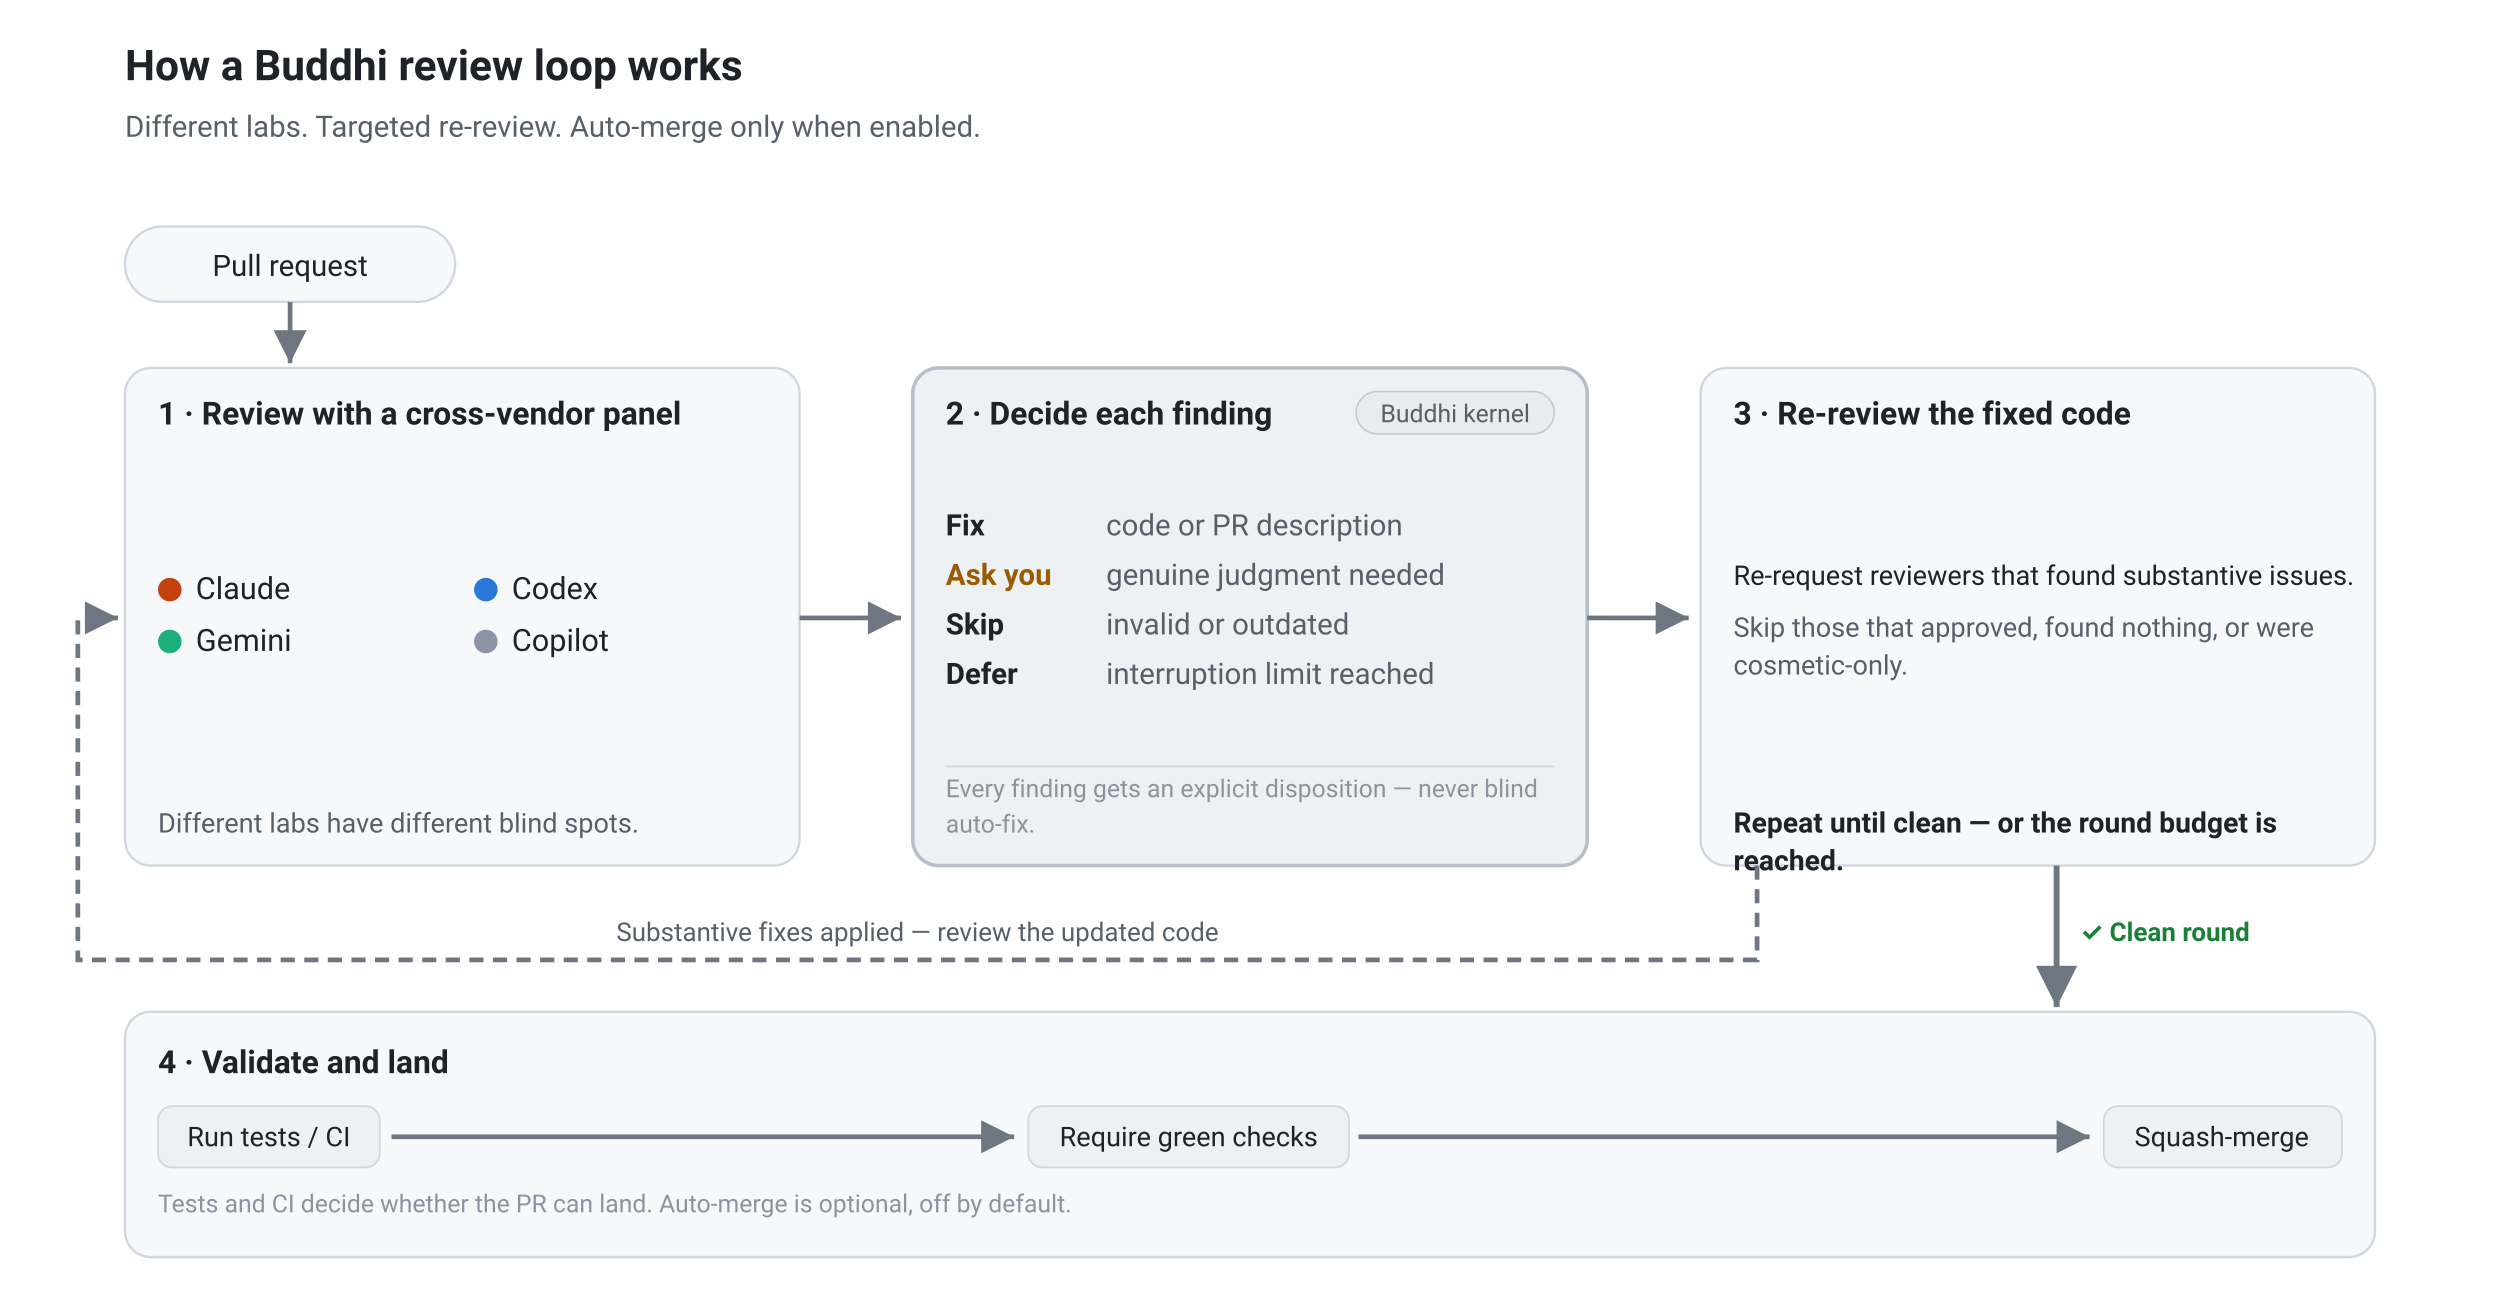
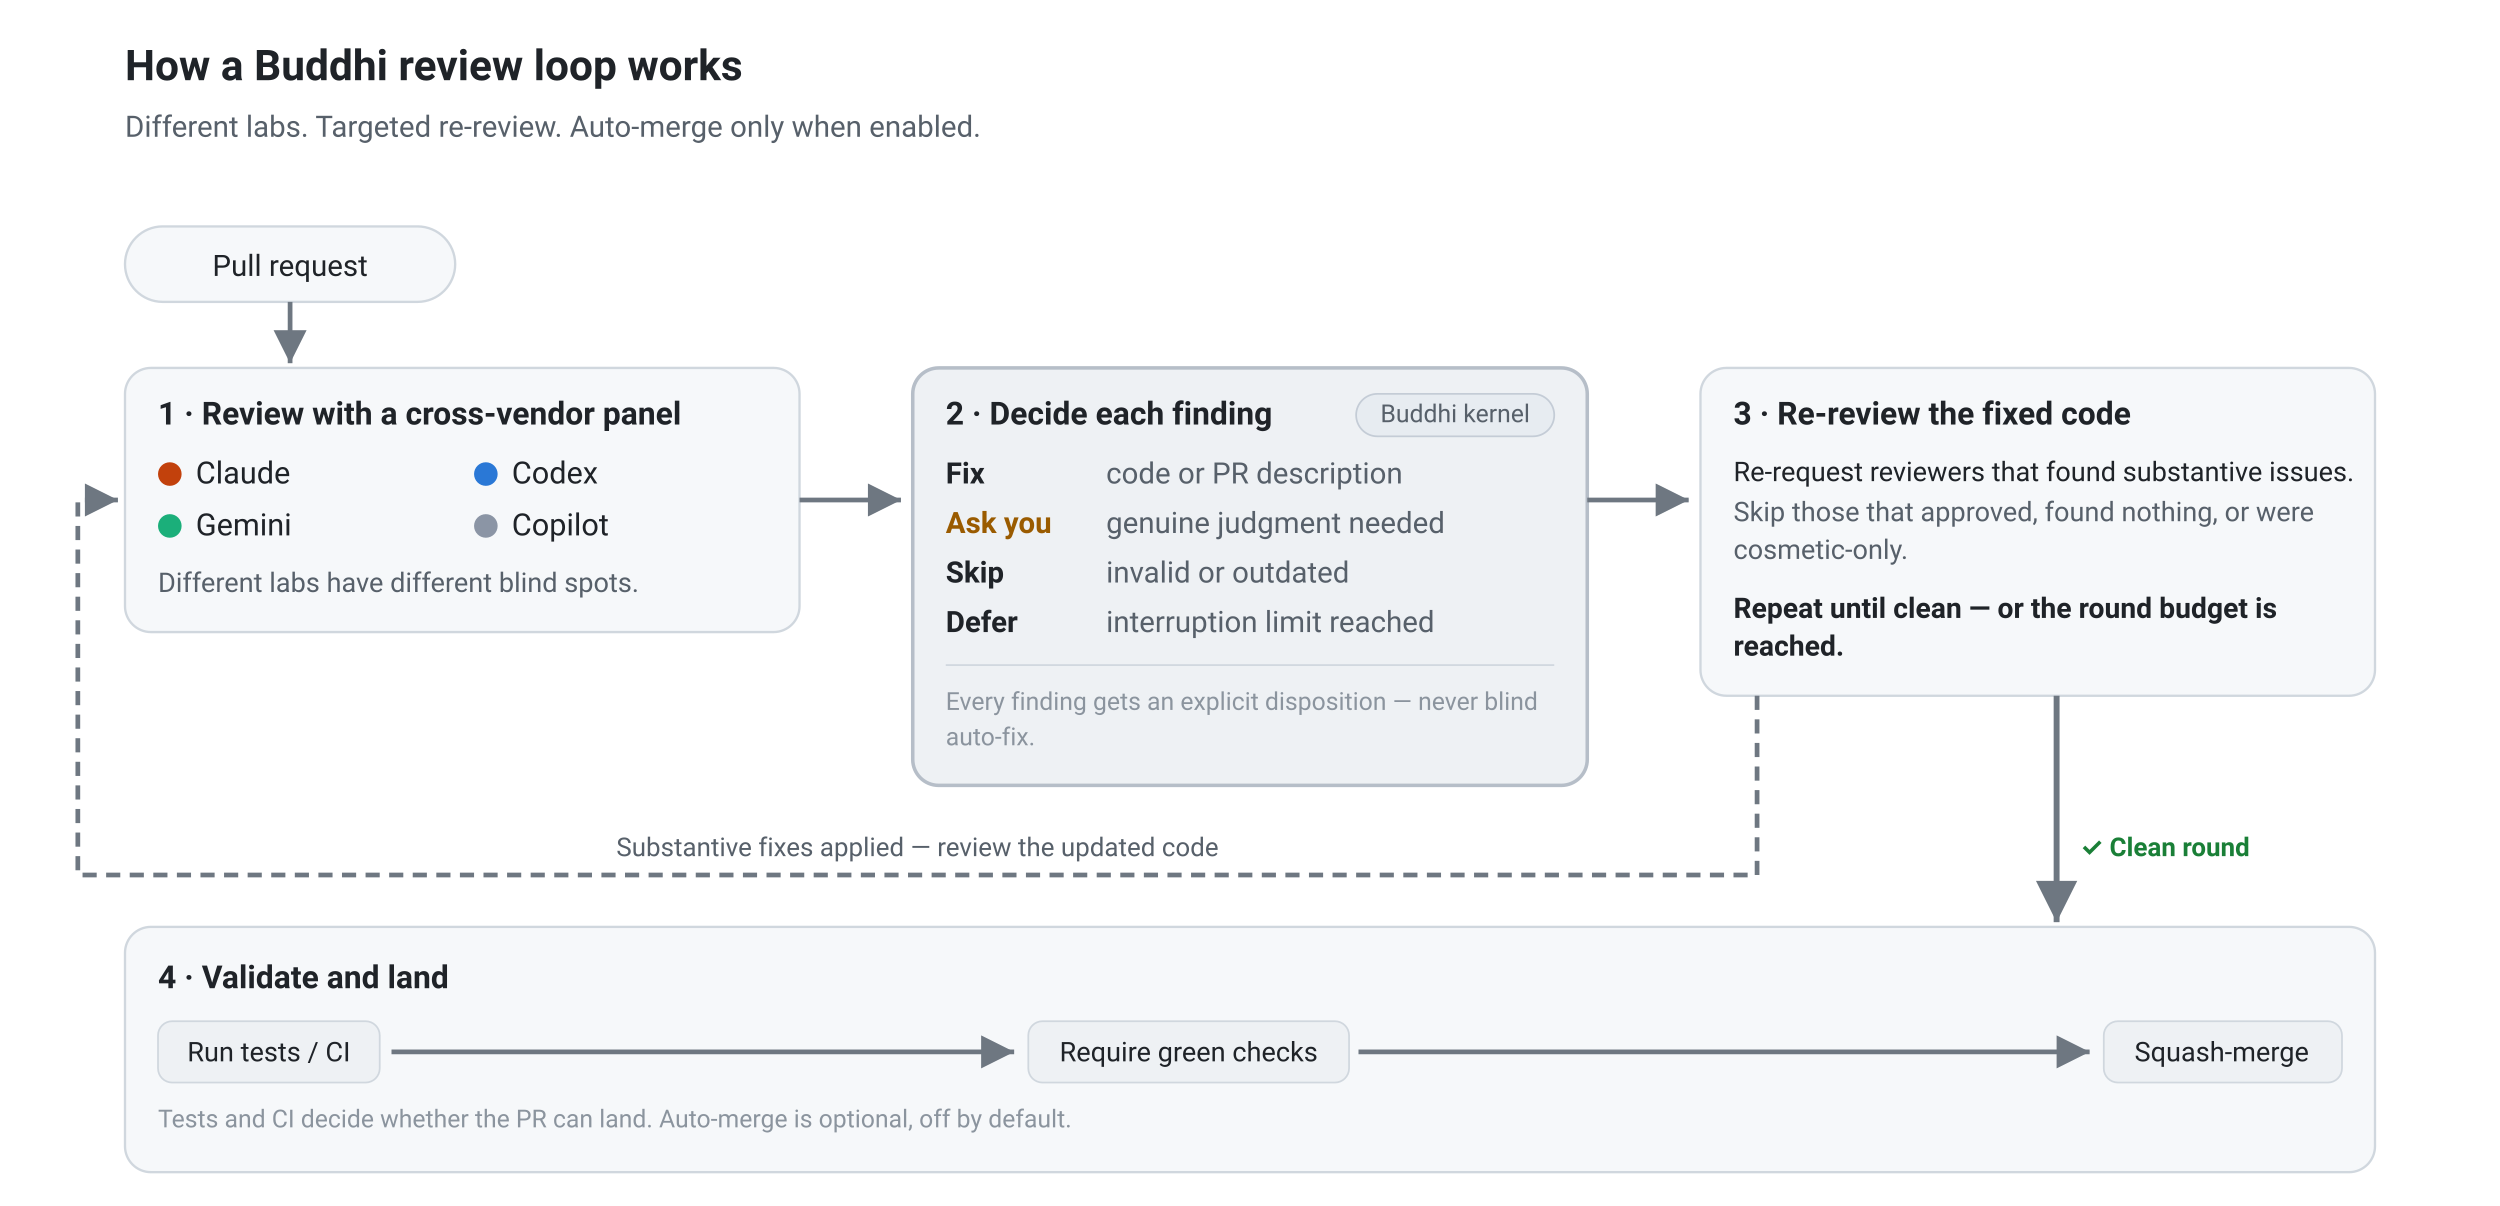
- <svg xmlns="http://www.w3.org/2000/svg" viewBox="0 0 1060 547" font-family="-apple-system,Segoe UI,Roboto,Helvetica,Arial,sans-serif">
+ <svg xmlns="http://www.w3.org/2000/svg" viewBox="0 0 1060 511" font-family="-apple-system,Segoe UI,Roboto,Helvetica,Arial,sans-serif">
  <defs>
    <marker id="ar" markerWidth="11" markerHeight="11" refX="7" refY="3.5" orient="auto">
-       <path d="M0,0 L7,3.5 L0,7 Z" fill="#6e7781" />
-     </marker>
-     <marker id="arL" markerWidth="11" markerHeight="11" refX="7" refY="3.5" orient="auto">
      <path d="M0,0 L7,3.5 L0,7 Z" fill="#6e7781" />
    </marker>
  </defs>
  <text x="53" y="34" font-size="18" font-weight="700" fill="#1f2328">How a Buddhi review loop works</text>
  <text x="53" y="58" font-size="12.5" fill="#57606a">Different labs. Targeted re-review. Auto-merge only when enabled.</text>
  <rect x="53" y="96" width="140" height="32" rx="16" fill="#f6f8fa" stroke="#d0d7de" stroke-width="1" />
  <text x="123" y="117" text-anchor="middle" font-size="12.5" fill="#1f2328">Pull request</text>
  <path d="M123,128 L123,154" fill="none" stroke="#6e7781" stroke-width="2" marker-end="url(#ar)" />
-   <rect x="53" y="156" width="286" height="211" rx="11" fill="#f6f8fa" stroke="#d0d7de" stroke-width="1" />
+   <rect x="53" y="156" width="286" height="112" rx="11" fill="#f6f8fa" stroke="#d0d7de" stroke-width="1" />
  <text x="67" y="180" font-size="13.5" font-weight="700" fill="#1f2328">1 · Review with a cross-vendor panel</text>
-   <circle cx="72" cy="250" r="5" fill="#C2410C" />
-   <text x="83" y="254" font-size="13" fill="#1f2328">Claude</text>
-   <circle cx="206" cy="250" r="5" fill="#2A78D6" />
-   <text x="217" y="254" font-size="13" fill="#1f2328">Codex</text>
-   <circle cx="72" cy="272" r="5" fill="#1BAF7A" />
-   <text x="83" y="276" font-size="13" fill="#1f2328">Gemini</text>
-   <circle cx="206" cy="272" r="5" fill="#8B95A5" />
-   <text x="217" y="276" font-size="13" fill="#1f2328">Copilot</text>
-   <text x="67" y="353" font-size="11.5" fill="#57606a">Different labs have different blind spots.</text>
-   <rect x="387" y="156" width="286" height="211" rx="11" fill="#eef1f4" stroke="#b6bec8" stroke-width="1.5" />
+   <circle cx="72" cy="201" r="5" fill="#C2410C" />
+   <text x="83" y="205" font-size="13" fill="#1f2328">Claude</text>
+   <circle cx="206" cy="201" r="5" fill="#2A78D6" />
+   <text x="217" y="205" font-size="13" fill="#1f2328">Codex</text>
+   <circle cx="72" cy="223" r="5" fill="#1BAF7A" />
+   <text x="83" y="227" font-size="13" fill="#1f2328">Gemini</text>
+   <circle cx="206" cy="223" r="5" fill="#8B95A5" />
+   <text x="217" y="227" font-size="13" fill="#1f2328">Copilot</text>
+   <text x="67" y="251" font-size="11.5" fill="#57606a">Different labs have different blind spots.</text>
+   <rect x="387" y="156" width="286" height="177" rx="11" fill="#eef1f4" stroke="#b6bec8" stroke-width="1.5" />
  <text x="401" y="180" font-size="13.5" font-weight="700" fill="#1f2328">2 · Decide each finding</text>
-   <rect x="575" y="166" width="84" height="18" rx="9" fill="#e7ecf1" stroke="#c4ccd6" stroke-width="0.75" />
+   <rect x="575" y="167" width="84" height="18" rx="9" fill="#e7ecf1" stroke="#c4ccd6" stroke-width="0.75" />
  <text x="617" y="179" font-size="10.5" text-anchor="middle" fill="#57606a">Buddhi kernel</text>
-   <text x="401" y="227" font-size="12.5" font-weight="700" fill="#1f2328">Fix</text>
-   <text x="469" y="227" font-size="12.5" fill="#57606a">code or PR description</text>
-   <text x="401" y="248" font-size="12.5" font-weight="700" fill="#9a5b00">Ask you</text>
-   <text x="469" y="248" font-size="12.5" fill="#57606a">genuine judgment needed</text>
-   <text x="401" y="269" font-size="12.5" font-weight="700" fill="#1f2328">Skip</text>
-   <text x="469" y="269" font-size="12.5" fill="#57606a">invalid or outdated</text>
-   <text x="401" y="290" font-size="12.5" font-weight="700" fill="#1f2328">Defer</text>
-   <text x="469" y="290" font-size="12.5" fill="#57606a">interruption limit reached</text>
-   <line x1="401" y1="325" x2="659" y2="325" stroke="#d0d7de" stroke-width="0.75" />
-   <text x="401" y="338" font-size="10.5" fill="#8b949e">Every finding gets an explicit disposition — never blind</text>
-   <text x="401" y="353" font-size="10.5" fill="#8b949e">auto-fix.</text>
-   <rect x="721" y="156" width="286" height="211" rx="11" fill="#f6f8fa" stroke="#d0d7de" stroke-width="1" />
+   <text x="401" y="205" font-size="12.5" font-weight="700" fill="#1f2328">Fix</text>
+   <text x="469" y="205" font-size="12.5" fill="#57606a">code or PR description</text>
+   <text x="401" y="226" font-size="12.5" font-weight="700" fill="#9a5b00">Ask you</text>
+   <text x="469" y="226" font-size="12.5" fill="#57606a">genuine judgment needed</text>
+   <text x="401" y="247" font-size="12.5" font-weight="700" fill="#1f2328">Skip</text>
+   <text x="469" y="247" font-size="12.5" fill="#57606a">invalid or outdated</text>
+   <text x="401" y="268" font-size="12.5" font-weight="700" fill="#1f2328">Defer</text>
+   <text x="469" y="268" font-size="12.5" fill="#57606a">interruption limit reached</text>
+   <line x1="401" y1="282" x2="659" y2="282" stroke="#d0d7de" stroke-width="0.75" />
+   <text x="401" y="301" font-size="10.5" fill="#8b949e">Every finding gets an explicit disposition — never blind</text>
+   <text x="401" y="316" font-size="10.5" fill="#8b949e">auto-fix.</text>
+   <rect x="721" y="156" width="286" height="139" rx="11" fill="#f6f8fa" stroke="#d0d7de" stroke-width="1" />
  <text x="735" y="180" font-size="13.5" font-weight="700" fill="#1f2328">3 · Re-review the fixed code</text>
-   <text x="735" y="248" font-size="11.5" fill="#1f2328">Re-request reviewers that found substantive issues.</text>
-   <text x="735" y="270" font-size="11.5" fill="#57606a">Skip those that approved, found nothing, or were</text>
-   <text x="735" y="286" font-size="11.5" fill="#57606a">cosmetic-only.</text>
-   <text x="735" y="353" font-size="12" font-weight="700" fill="#1f2328">Repeat until clean — or the round budget is</text>
-   <text x="735" y="369" font-size="12" font-weight="700" fill="#1f2328">reached.</text>
-   <path d="M339,262 L382,262" fill="none" stroke="#6e7781" stroke-width="2" marker-end="url(#ar)" />
-   <path d="M673,262 L716,262" fill="none" stroke="#6e7781" stroke-width="2" marker-end="url(#ar)" />
-   <path d="M745,367 L745,407 L33,407 L33,262 L50,262" fill="none" stroke="#6e7781" stroke-width="2" stroke-dasharray="6 4" marker-end="url(#ar)" />
-   <text x="389" y="399" font-size="11" text-anchor="middle" fill="#57606a">Substantive fixes applied — review the updated code</text>
-   <path d="M872,367 L872,427" fill="none" stroke="#6e7781" stroke-width="2.5" marker-end="url(#ar)" />
-   <text x="882" y="399" font-size="11" font-weight="700" fill="#1a7f37">✓ Clean round</text>
-   <rect x="53" y="429" width="954" height="104" rx="11" fill="#f6f8fa" stroke="#d0d7de" stroke-width="1" />
-   <text x="67" y="455" font-size="13.5" font-weight="700" fill="#1f2328">4 · Validate and land</text>
-   <rect x="67" y="469" width="94" height="26" rx="6" fill="#eef1f4" stroke="#d0d7de" stroke-width="0.75" />
-   <text x="114" y="486" font-size="11.5" text-anchor="middle" fill="#1f2328">Run tests / CI</text>
-   <rect x="436" y="469" width="136" height="26" rx="6" fill="#eef1f4" stroke="#d0d7de" stroke-width="0.75" />
-   <text x="504" y="486" font-size="11.5" text-anchor="middle" fill="#1f2328">Require green checks</text>
-   <rect x="892" y="469" width="101" height="26" rx="6" fill="#eef1f4" stroke="#d0d7de" stroke-width="0.75" />
-   <text x="942" y="486" font-size="11.5" text-anchor="middle" fill="#1f2328">Squash-merge</text>
-   <path d="M166,482 L430,482" fill="none" stroke="#6e7781" stroke-width="2" marker-end="url(#ar)" />
-   <path d="M576,482 L886,482" fill="none" stroke="#6e7781" stroke-width="2" marker-end="url(#ar)" />
-   <text x="67" y="514" font-size="10.5" fill="#8b949e">Tests and CI decide whether the PR can land. Auto-merge is optional, off by default.</text>
+   <text x="735" y="204" font-size="11.5" fill="#1f2328">Re-request reviewers that found substantive issues.</text>
+   <text x="735" y="221" font-size="11.5" fill="#57606a">Skip those that approved, found nothing, or were</text>
+   <text x="735" y="237" font-size="11.5" fill="#57606a">cosmetic-only.</text>
+   <text x="735" y="262" font-size="12" font-weight="700" fill="#1f2328">Repeat until clean — or the round budget is</text>
+   <text x="735" y="278" font-size="12" font-weight="700" fill="#1f2328">reached.</text>
+   <path d="M339,212 L382,212" fill="none" stroke="#6e7781" stroke-width="2" marker-end="url(#ar)" />
+   <path d="M673,212 L716,212" fill="none" stroke="#6e7781" stroke-width="2" marker-end="url(#ar)" />
+   <path d="M745,295 L745,371 L33,371 L33,212 L50,212" fill="none" stroke="#6e7781" stroke-width="2" stroke-dasharray="6 4" marker-end="url(#ar)" />
+   <text x="389" y="363" font-size="11" text-anchor="middle" fill="#57606a">Substantive fixes applied — review the updated code</text>
+   <path d="M872,295 L872,391" fill="none" stroke="#6e7781" stroke-width="2.5" marker-end="url(#ar)" />
+   <text x="882" y="363" font-size="11" font-weight="700" fill="#1a7f37">✓ Clean round</text>
+   <rect x="53" y="393" width="954" height="104" rx="11" fill="#f6f8fa" stroke="#d0d7de" stroke-width="1" />
+   <text x="67" y="419" font-size="13.5" font-weight="700" fill="#1f2328">4 · Validate and land</text>
+   <rect x="67" y="433" width="94" height="26" rx="6" fill="#eef1f4" stroke="#d0d7de" stroke-width="0.75" />
+   <text x="114" y="450" font-size="11.5" text-anchor="middle" fill="#1f2328">Run tests / CI</text>
+   <rect x="436" y="433" width="136" height="26" rx="6" fill="#eef1f4" stroke="#d0d7de" stroke-width="0.75" />
+   <text x="504" y="450" font-size="11.5" text-anchor="middle" fill="#1f2328">Require green checks</text>
+   <rect x="892" y="433" width="101" height="26" rx="6" fill="#eef1f4" stroke="#d0d7de" stroke-width="0.75" />
+   <text x="942" y="450" font-size="11.5" text-anchor="middle" fill="#1f2328">Squash-merge</text>
+   <path d="M166,446 L430,446" fill="none" stroke="#6e7781" stroke-width="2" marker-end="url(#ar)" />
+   <path d="M576,446 L886,446" fill="none" stroke="#6e7781" stroke-width="2" marker-end="url(#ar)" />
+   <text x="67" y="478" font-size="10.5" fill="#8b949e">Tests and CI decide whether the PR can land. Auto-merge is optional, off by default.</text>
</svg>
